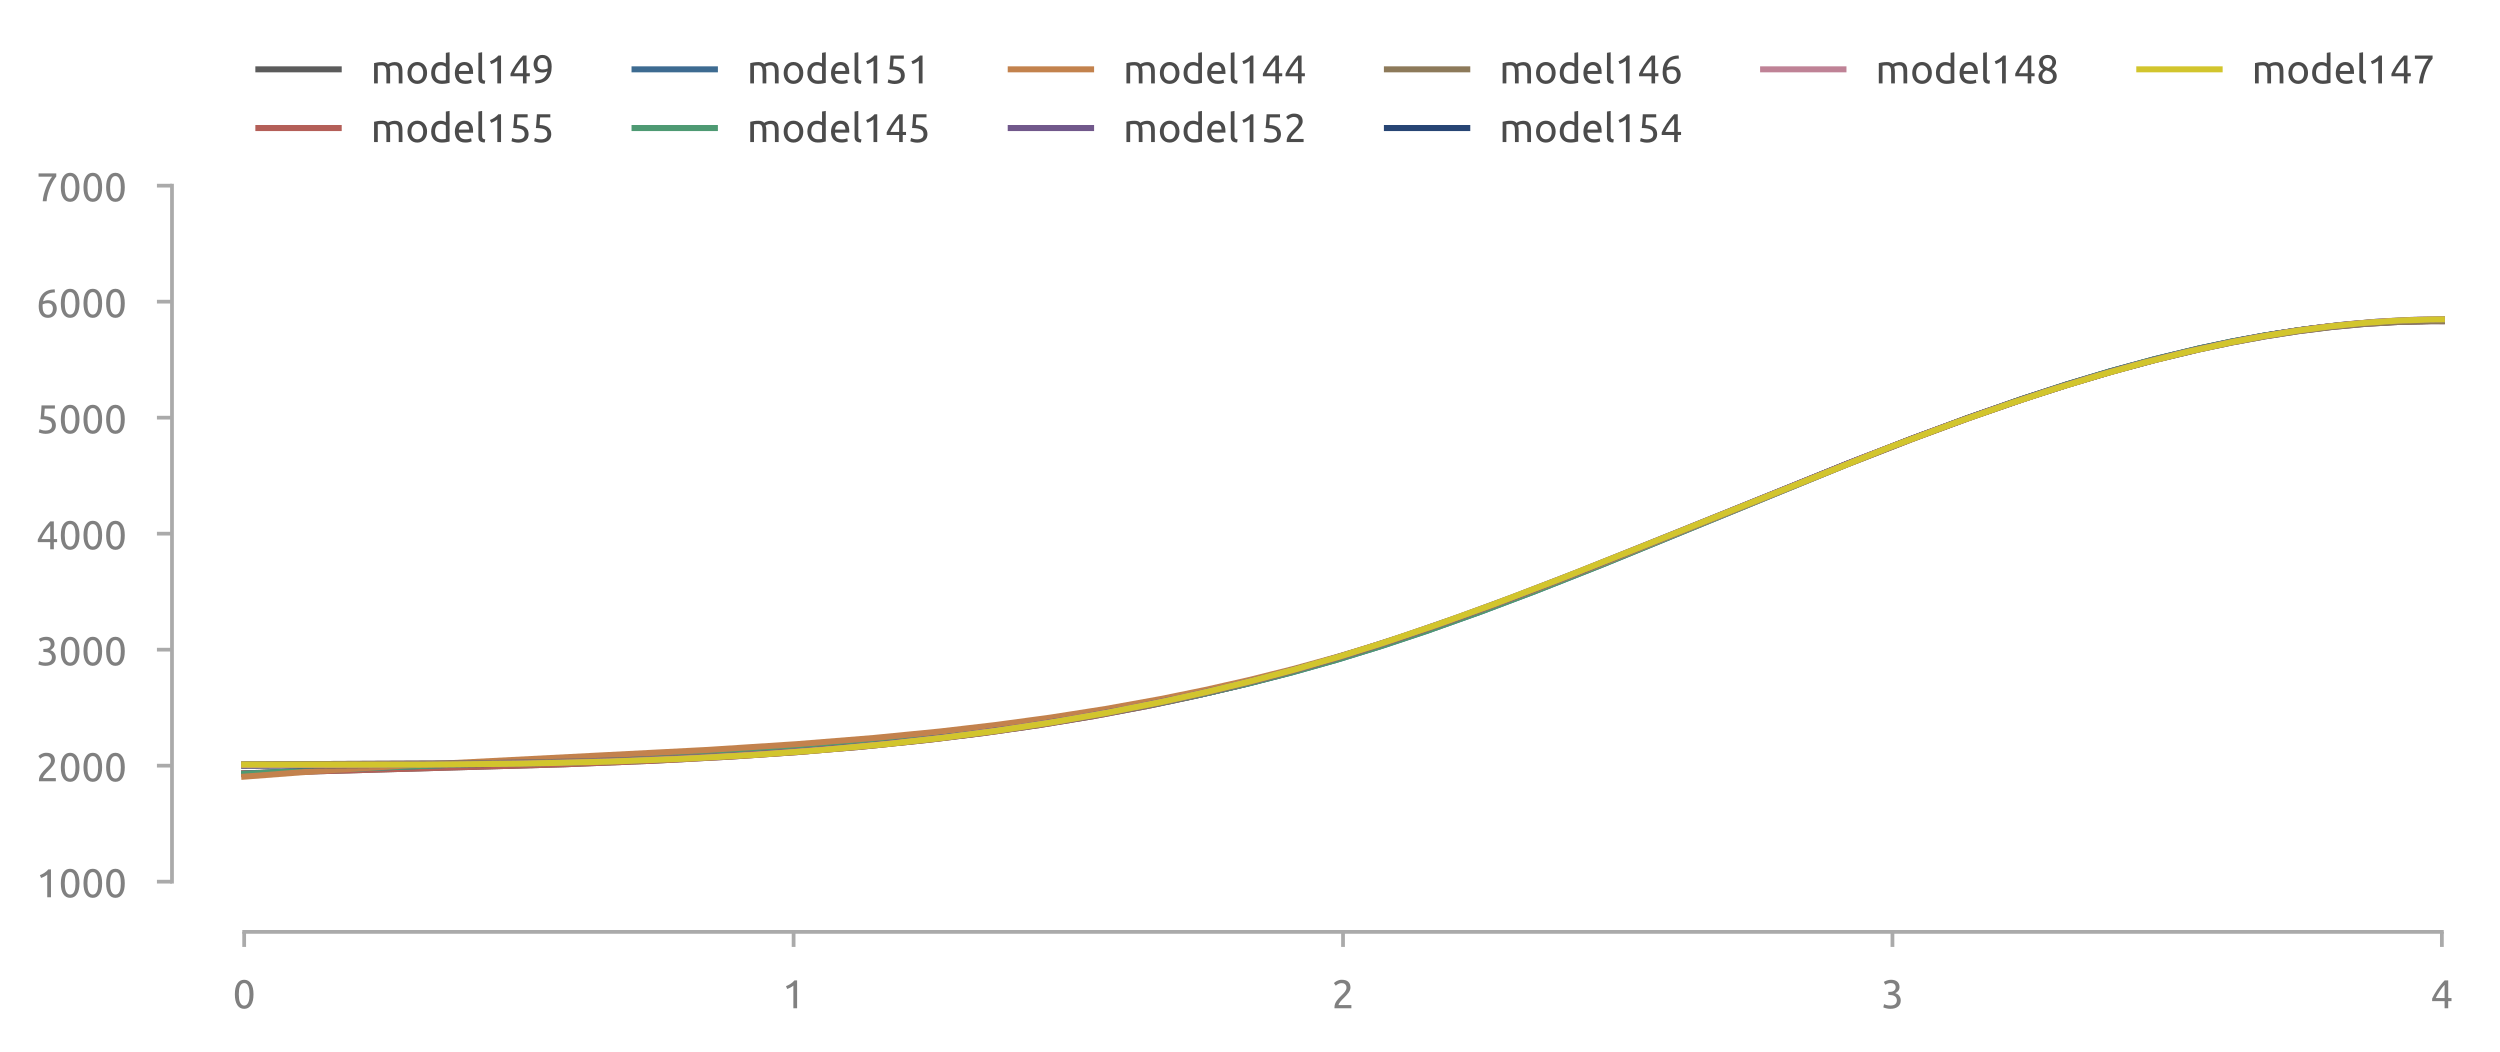
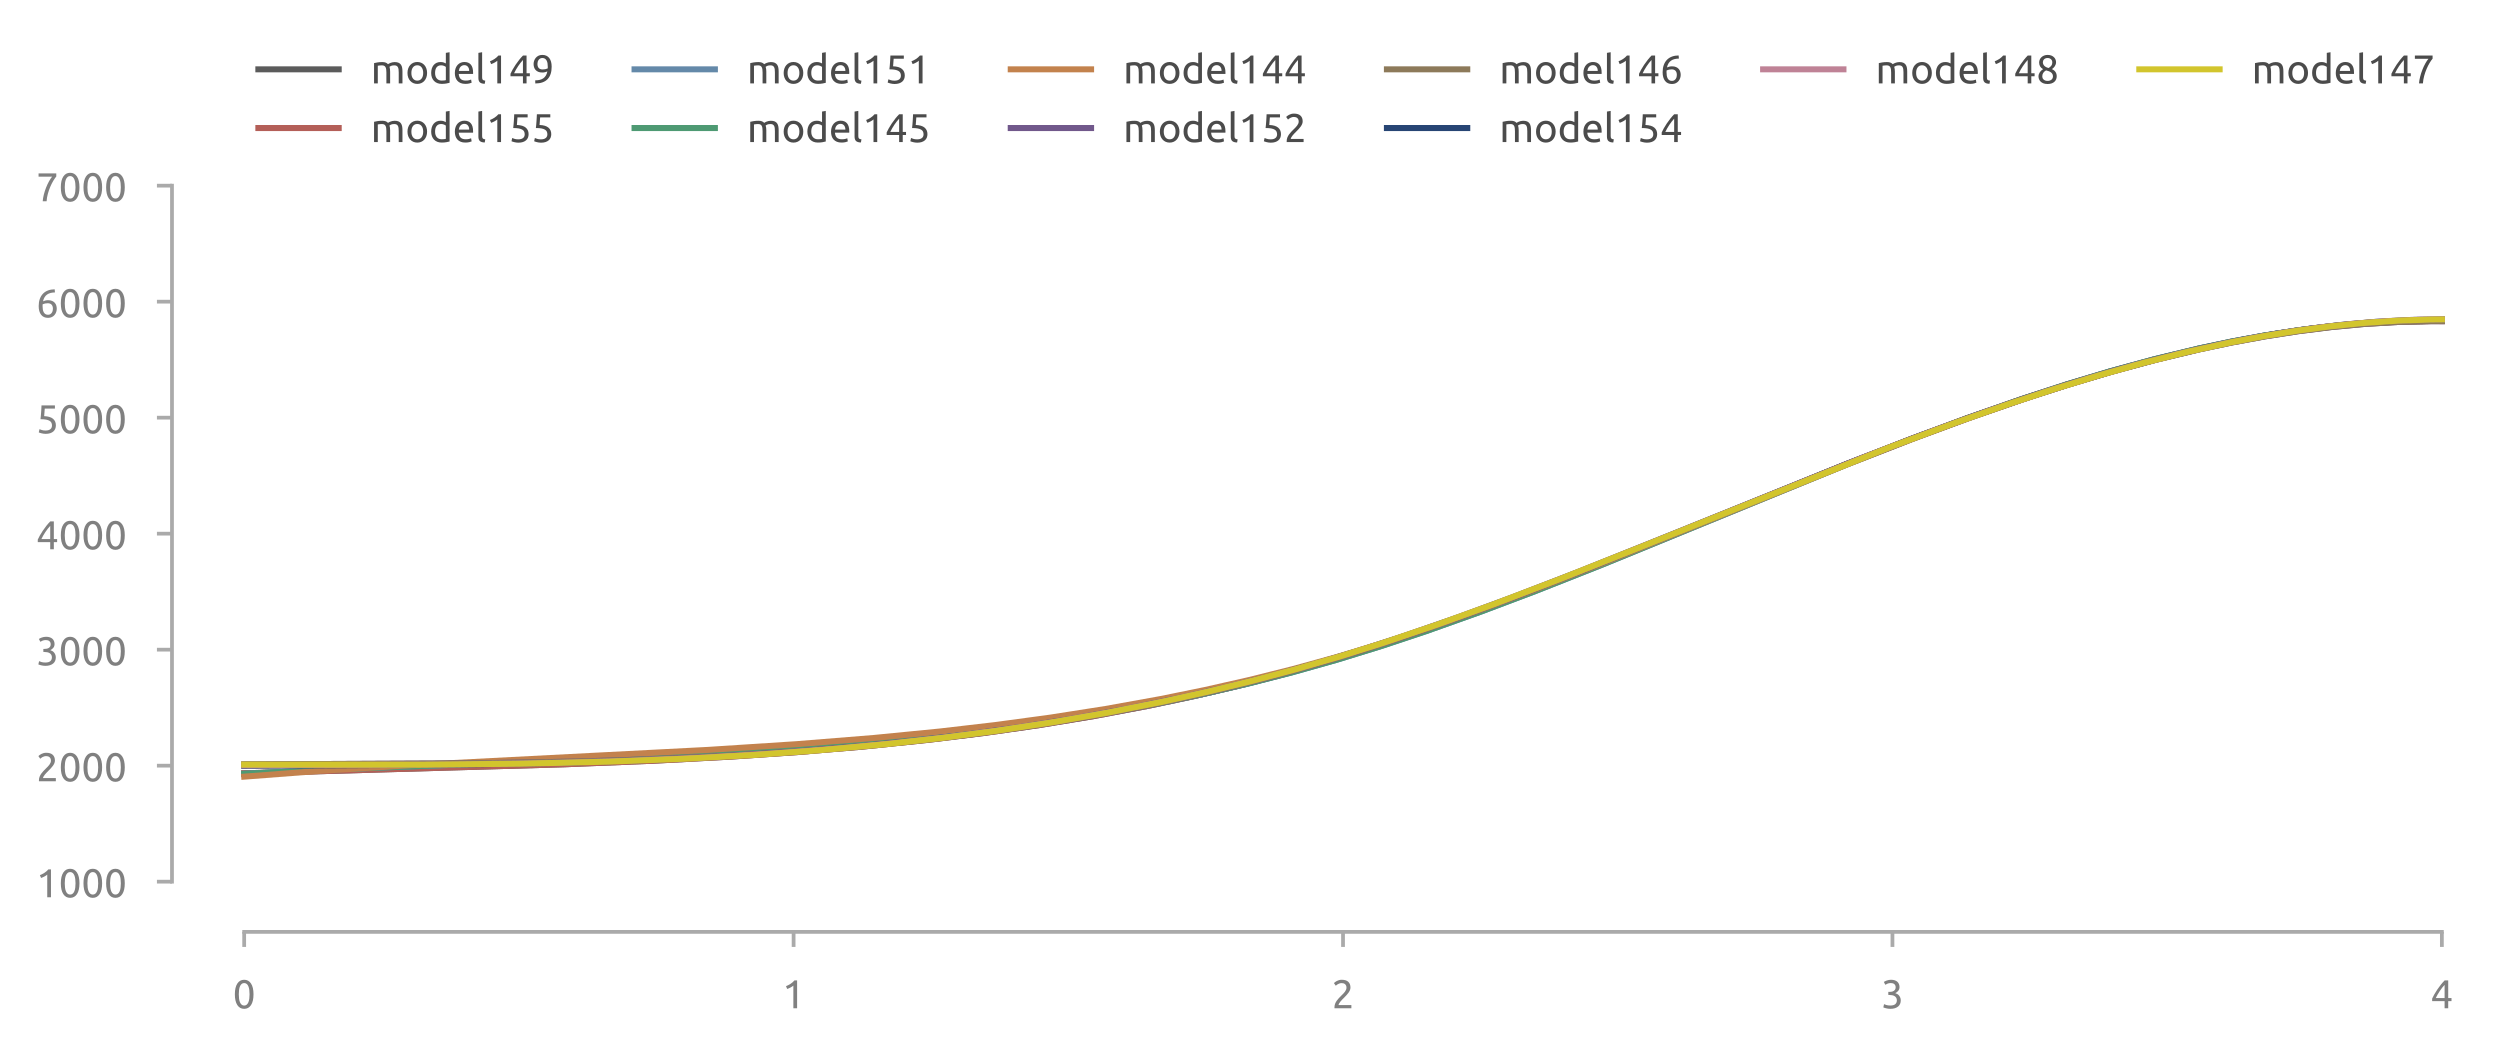
<svg xmlns="http://www.w3.org/2000/svg" xmlns:xlink="http://www.w3.org/1999/xlink" width="497.85pt" height="209.463pt" viewBox="0 0 497.85 209.463" version="1.1">
  <defs>
    <style type="text/css">*{stroke-linejoin: round; stroke-linecap: butt}</style>
  </defs>
  <g id="figure_1">
    <g id="patch_1">
      <path d="M 0 209.463  L 497.85 209.463  L 497.85 -0  L 0 -0  L 0 209.463  z " style="fill: none" />
    </g>
    <g id="axes_1">
      <g id="patch_2">
        <path d="M 44.25 175.575  L 490.65 175.575  L 490.65 36.975  L 44.25 36.975  L 44.25 175.575  z " style="fill: none" />
      </g>
      <g id="matplotlib.axis_1">
        <g id="xtick_1">
          <g id="line2d_1">
            <defs>
-               <path id="m0e3660e4d1" d="M 0 0  L 0 3  " style="stroke: #aaaaaa; stroke-width: 0.75" />
+               <path id="mbd44b0c008" d="M 0 0  L 0 3  " style="stroke: #aaaaaa; stroke-width: 0.75" />
            </defs>
            <g>
-               <use xlink:href="#m0e3660e4d1" x="48.626" y="185.575" style="fill: #aaaaaa; stroke: #aaaaaa; stroke-width: 0.75" />
+               <use xlink:href="#mbd44b0c008" x="48.626" y="185.575" style="fill: #aaaaaa; stroke: #aaaaaa; stroke-width: 0.75" />
            </g>
          </g>
          <g id="text_1">
            <g style="fill: #808080" transform="translate(46.37022 200.7825) scale(0.08 -0.08)">
              <defs>
                <path id="Ubuntu-30" d="M 320 2221  Q 320 3334 713 3936  Q 1107 4538 1805 4538  Q 2502 4538 2896 3936  Q 3290 3334 3290 2221  Q 3290 1107 2896 505  Q 2502 -96 1805 -96  Q 1107 -96 713 505  Q 320 1107 320 2221  z M 2662 2221  Q 2662 2586 2620 2912  Q 2579 3238 2480 3481  Q 2381 3725 2214 3869  Q 2048 4013 1805 4013  Q 1562 4013 1395 3869  Q 1229 3725 1129 3481  Q 1030 3238 988 2912  Q 947 2586 947 2221  Q 947 1856 988 1529  Q 1030 1203 1129 960  Q 1229 717 1395 573  Q 1562 429 1805 429  Q 2048 429 2214 573  Q 2381 717 2480 960  Q 2579 1203 2620 1529  Q 2662 1856 2662 2221  z " transform="scale(0.015625)" />
              </defs>
              <use xlink:href="#Ubuntu-30" />
            </g>
          </g>
        </g>
        <g id="xtick_2">
          <g id="line2d_2">
            <g>
-               <use xlink:href="#m0e3660e4d1" x="158.038" y="185.575" style="fill: #aaaaaa; stroke: #aaaaaa; stroke-width: 0.75" />
+               <use xlink:href="#mbd44b0c008" x="158.038" y="185.575" style="fill: #aaaaaa; stroke: #aaaaaa; stroke-width: 0.75" />
            </g>
          </g>
          <g id="text_2">
            <g style="fill: #808080" transform="translate(155.782 200.7825) scale(0.08 -0.08)">
              <defs>
                <path id="Ubuntu-31" d="M 595 3520  Q 960 3661 1305 3881  Q 1651 4102 1939 4435  L 2362 4435  L 2362 0  L 1766 0  L 1766 3610  Q 1690 3539 1578 3462  Q 1466 3386 1334 3315  Q 1203 3245 1059 3181  Q 915 3117 781 3072  L 595 3520  z " transform="scale(0.015625)" />
              </defs>
              <use xlink:href="#Ubuntu-31" />
            </g>
          </g>
        </g>
        <g id="xtick_3">
          <g id="line2d_3">
            <g>
-               <use xlink:href="#m0e3660e4d1" x="267.45" y="185.575" style="fill: #aaaaaa; stroke: #aaaaaa; stroke-width: 0.75" />
+               <use xlink:href="#mbd44b0c008" x="267.45" y="185.575" style="fill: #aaaaaa; stroke: #aaaaaa; stroke-width: 0.75" />
            </g>
          </g>
          <g id="text_3">
            <g style="fill: #808080" transform="translate(265.1938 200.7825) scale(0.08 -0.08)">
              <defs>
                <path id="Ubuntu-32" d="M 2989 3302  Q 2989 3072 2896 2857  Q 2803 2643 2649 2435  Q 2496 2227 2304 2025  Q 2112 1824 1920 1632  Q 1811 1523 1667 1376  Q 1523 1229 1395 1069  Q 1267 909 1180 761  Q 1094 614 1094 506  L 3136 506  L 3136 0  L 448 0  Q 442 38 442 76  Q 442 115 442 147  Q 442 448 541 707  Q 640 966 800 1196  Q 960 1427 1158 1632  Q 1357 1837 1549 2029  Q 1709 2182 1853 2332  Q 1997 2483 2109 2633  Q 2221 2784 2288 2944  Q 2355 3104 2355 3283  Q 2355 3475 2294 3609  Q 2234 3744 2131 3833  Q 2029 3923 1891 3964  Q 1754 4006 1600 4006  Q 1414 4006 1260 3955  Q 1107 3904 985 3837  Q 864 3770 781 3696  Q 698 3622 653 3584  L 358 4006  Q 416 4070 531 4163  Q 646 4256 806 4339  Q 966 4422 1164 4480  Q 1363 4538 1594 4538  Q 2291 4538 2640 4214  Q 2989 3891 2989 3302  z " transform="scale(0.015625)" />
              </defs>
              <use xlink:href="#Ubuntu-32" />
            </g>
          </g>
        </g>
        <g id="xtick_4">
          <g id="line2d_4">
            <g>
-               <use xlink:href="#m0e3660e4d1" x="376.862" y="185.575" style="fill: #aaaaaa; stroke: #aaaaaa; stroke-width: 0.75" />
+               <use xlink:href="#mbd44b0c008" x="376.862" y="185.575" style="fill: #aaaaaa; stroke: #aaaaaa; stroke-width: 0.75" />
            </g>
          </g>
          <g id="text_4">
            <g style="fill: #808080" transform="translate(374.6055 200.7825) scale(0.08 -0.08)">
              <defs>
                <path id="Ubuntu-33" d="M 1446 435  Q 2016 435 2262 659  Q 2509 883 2509 1261  Q 2509 1504 2406 1670  Q 2304 1837 2137 1936  Q 1971 2035 1750 2076  Q 1530 2118 1299 2118  L 1146 2118  L 1146 2605  L 1357 2605  Q 1517 2605 1686 2637  Q 1856 2669 1997 2752  Q 2138 2835 2227 2979  Q 2317 3123 2317 3341  Q 2317 3520 2253 3648  Q 2189 3776 2083 3859  Q 1978 3942 1840 3977  Q 1702 4013 1549 4013  Q 1242 4013 1027 3923  Q 813 3834 666 3738  L 435 4192  Q 512 4243 630 4304  Q 749 4365 896 4416  Q 1043 4467 1212 4502  Q 1382 4538 1568 4538  Q 1920 4538 2176 4451  Q 2432 4365 2598 4208  Q 2765 4051 2848 3836  Q 2931 3622 2931 3373  Q 2931 3027 2732 2780  Q 2534 2534 2253 2406  Q 2426 2355 2586 2259  Q 2746 2163 2864 2016  Q 2982 1869 3056 1677  Q 3130 1485 3130 1248  Q 3130 960 3030 713  Q 2931 467 2723 288  Q 2515 109 2201 6  Q 1888 -96 1459 -96  Q 1293 -96 1117 -70  Q 941 -45 787 -6  Q 634 32 518 70  Q 403 109 352 134  L 467 653  Q 576 602 829 518  Q 1082 435 1446 435  z " transform="scale(0.015625)" />
              </defs>
              <use xlink:href="#Ubuntu-33" />
            </g>
          </g>
        </g>
        <g id="xtick_5">
          <g id="line2d_5">
            <g>
-               <use xlink:href="#m0e3660e4d1" x="486.274" y="185.575" style="fill: #aaaaaa; stroke: #aaaaaa; stroke-width: 0.75" />
+               <use xlink:href="#mbd44b0c008" x="486.274" y="185.575" style="fill: #aaaaaa; stroke: #aaaaaa; stroke-width: 0.75" />
            </g>
          </g>
          <g id="text_5">
            <g style="fill: #808080" transform="translate(484.0173 200.7825) scale(0.08 -0.08)">
              <defs>
                <path id="Ubuntu-34" d="M 256 1536  Q 378 1818 589 2192  Q 800 2566 1065 2963  Q 1331 3360 1635 3744  Q 1939 4128 2246 4435  L 2816 4435  L 2816 1619  L 3341 1619  L 3341 1133  L 2816 1133  L 2816 0  L 2240 0  L 2240 1133  L 256 1133  L 256 1536  z M 2240 3731  Q 2048 3526 1853 3273  Q 1658 3021 1472 2745  Q 1286 2470 1123 2182  Q 960 1894 832 1619  L 2240 1619  L 2240 3731  z " transform="scale(0.015625)" />
              </defs>
              <use xlink:href="#Ubuntu-34" />
            </g>
          </g>
        </g>
      </g>
      <g id="matplotlib.axis_2">
        <g id="ytick_1">
          <g id="line2d_6">
            <defs>
-               <path id="ma81169bc44" d="M 0 0  L -3 0  " style="stroke: #aaaaaa; stroke-width: 0.75" />
+               <path id="m7c6b118794" d="M 0 0  L -3 0  " style="stroke: #aaaaaa; stroke-width: 0.75" />
            </defs>
            <g>
-               <use xlink:href="#ma81169bc44" x="34.25" y="175.575" style="fill: #aaaaaa; stroke: #aaaaaa; stroke-width: 0.75" />
+               <use xlink:href="#m7c6b118794" x="34.25" y="175.575" style="fill: #aaaaaa; stroke: #aaaaaa; stroke-width: 0.75" />
            </g>
          </g>
          <g id="text_6">
            <g style="fill: #808080" transform="translate(7.2 178.6788) scale(0.08 -0.08)">
              <use xlink:href="#Ubuntu-31" />
              <use xlink:href="#Ubuntu-30" x="56.4" />
              <use xlink:href="#Ubuntu-30" x="112.8" />
              <use xlink:href="#Ubuntu-30" x="169.2" />
            </g>
          </g>
        </g>
        <g id="ytick_2">
          <g id="line2d_7">
            <g>
-               <use xlink:href="#ma81169bc44" x="34.25" y="152.475" style="fill: #aaaaaa; stroke: #aaaaaa; stroke-width: 0.75" />
+               <use xlink:href="#m7c6b118794" x="34.25" y="152.475" style="fill: #aaaaaa; stroke: #aaaaaa; stroke-width: 0.75" />
            </g>
          </g>
          <g id="text_7">
            <g style="fill: #808080" transform="translate(7.2 155.5788) scale(0.08 -0.08)">
              <use xlink:href="#Ubuntu-32" />
              <use xlink:href="#Ubuntu-30" x="56.4" />
              <use xlink:href="#Ubuntu-30" x="112.8" />
              <use xlink:href="#Ubuntu-30" x="169.2" />
            </g>
          </g>
        </g>
        <g id="ytick_3">
          <g id="line2d_8">
            <g>
-               <use xlink:href="#ma81169bc44" x="34.25" y="129.375" style="fill: #aaaaaa; stroke: #aaaaaa; stroke-width: 0.75" />
+               <use xlink:href="#m7c6b118794" x="34.25" y="129.375" style="fill: #aaaaaa; stroke: #aaaaaa; stroke-width: 0.75" />
            </g>
          </g>
          <g id="text_8">
            <g style="fill: #808080" transform="translate(7.2 132.4787) scale(0.08 -0.08)">
              <use xlink:href="#Ubuntu-33" />
              <use xlink:href="#Ubuntu-30" x="56.4" />
              <use xlink:href="#Ubuntu-30" x="112.8" />
              <use xlink:href="#Ubuntu-30" x="169.2" />
            </g>
          </g>
        </g>
        <g id="ytick_4">
          <g id="line2d_9">
            <g>
-               <use xlink:href="#ma81169bc44" x="34.25" y="106.275" style="fill: #aaaaaa; stroke: #aaaaaa; stroke-width: 0.75" />
+               <use xlink:href="#m7c6b118794" x="34.25" y="106.275" style="fill: #aaaaaa; stroke: #aaaaaa; stroke-width: 0.75" />
            </g>
          </g>
          <g id="text_9">
            <g style="fill: #808080" transform="translate(7.2 109.3787) scale(0.08 -0.08)">
              <use xlink:href="#Ubuntu-34" />
              <use xlink:href="#Ubuntu-30" x="56.4" />
              <use xlink:href="#Ubuntu-30" x="112.8" />
              <use xlink:href="#Ubuntu-30" x="169.2" />
            </g>
          </g>
        </g>
        <g id="ytick_5">
          <g id="line2d_10">
            <g>
-               <use xlink:href="#ma81169bc44" x="34.25" y="83.175" style="fill: #aaaaaa; stroke: #aaaaaa; stroke-width: 0.75" />
+               <use xlink:href="#m7c6b118794" x="34.25" y="83.175" style="fill: #aaaaaa; stroke: #aaaaaa; stroke-width: 0.75" />
            </g>
          </g>
          <g id="text_10">
            <g style="fill: #808080" transform="translate(7.2 86.27875) scale(0.08 -0.08)">
              <defs>
                <path id="Ubuntu-35" d="M 1274 2726  Q 2240 2688 2691 2304  Q 3142 1920 3142 1261  Q 3142 966 3043 716  Q 2944 467 2742 288  Q 2541 109 2233 6  Q 1926 -96 1504 -96  Q 1338 -96 1165 -70  Q 992 -45 845 -6  Q 698 32 582 70  Q 467 109 416 134  L 531 653  Q 640 602 886 518  Q 1133 435 1491 435  Q 1779 435 1974 499  Q 2170 563 2291 672  Q 2413 781 2467 925  Q 2522 1069 2522 1229  Q 2522 1472 2438 1661  Q 2355 1850 2144 1978  Q 1933 2106 1581 2173  Q 1229 2240 691 2240  Q 730 2554 752 2829  Q 774 3104 793 3366  Q 813 3629 825 3888  Q 838 4147 851 4435  L 2989 4435  L 2989 3930  L 1370 3930  Q 1363 3834 1350 3670  Q 1338 3507 1325 3331  Q 1312 3155 1299 2988  Q 1286 2822 1274 2726  z " transform="scale(0.015625)" />
              </defs>
              <use xlink:href="#Ubuntu-35" />
              <use xlink:href="#Ubuntu-30" x="56.4" />
              <use xlink:href="#Ubuntu-30" x="112.8" />
              <use xlink:href="#Ubuntu-30" x="169.2" />
            </g>
          </g>
        </g>
        <g id="ytick_6">
          <g id="line2d_11">
            <g>
-               <use xlink:href="#ma81169bc44" x="34.25" y="60.075" style="fill: #aaaaaa; stroke: #aaaaaa; stroke-width: 0.75" />
+               <use xlink:href="#m7c6b118794" x="34.25" y="60.075" style="fill: #aaaaaa; stroke: #aaaaaa; stroke-width: 0.75" />
            </g>
          </g>
          <g id="text_11">
            <g style="fill: #808080" transform="translate(7.2 63.17875) scale(0.08 -0.08)">
              <defs>
                <path id="Ubuntu-36" d="M 403 1779  Q 403 2426 582 2922  Q 762 3418 1091 3757  Q 1421 4096 1891 4272  Q 2362 4448 2950 4454  L 2995 3955  Q 2618 3949 2307 3872  Q 1997 3795 1753 3628  Q 1510 3462 1344 3196  Q 1178 2931 1094 2541  Q 1261 2618 1469 2669  Q 1677 2720 1901 2720  Q 2278 2720 2540 2605  Q 2803 2490 2969 2301  Q 3136 2112 3209 1865  Q 3283 1619 3283 1350  Q 3283 1107 3200 851  Q 3117 595 2947 384  Q 2778 173 2515 38  Q 2253 -96 1894 -96  Q 1165 -96 784 403  Q 403 902 403 1779  z M 1837 2234  Q 1613 2234 1421 2192  Q 1229 2150 1037 2067  Q 1030 1997 1027 1923  Q 1024 1850 1024 1779  Q 1024 1498 1062 1248  Q 1101 998 1200 809  Q 1299 621 1465 509  Q 1632 397 1888 397  Q 2099 397 2246 486  Q 2394 576 2490 717  Q 2586 858 2627 1021  Q 2669 1184 2669 1338  Q 2669 1773 2461 2003  Q 2253 2234 1837 2234  z " transform="scale(0.015625)" />
              </defs>
              <use xlink:href="#Ubuntu-36" />
              <use xlink:href="#Ubuntu-30" x="56.4" />
              <use xlink:href="#Ubuntu-30" x="112.8" />
              <use xlink:href="#Ubuntu-30" x="169.2" />
            </g>
          </g>
        </g>
        <g id="ytick_7">
          <g id="line2d_12">
            <g>
-               <use xlink:href="#ma81169bc44" x="34.25" y="36.975" style="fill: #aaaaaa; stroke: #aaaaaa; stroke-width: 0.75" />
+               <use xlink:href="#m7c6b118794" x="34.25" y="36.975" style="fill: #aaaaaa; stroke: #aaaaaa; stroke-width: 0.75" />
            </g>
          </g>
          <g id="text_12">
            <g style="fill: #808080" transform="translate(7.2 40.07875) scale(0.08 -0.08)">
              <defs>
                <path id="Ubuntu-37" d="M 1043 0  Q 1082 512 1226 1078  Q 1370 1645 1581 2179  Q 1792 2714 2045 3171  Q 2298 3629 2541 3917  L 384 3917  L 384 4435  L 3206 4435  L 3206 3942  Q 2995 3699 2739 3273  Q 2483 2848 2256 2320  Q 2029 1792 1865 1193  Q 1702 595 1664 0  L 1043 0  z " transform="scale(0.015625)" />
              </defs>
              <use xlink:href="#Ubuntu-37" />
              <use xlink:href="#Ubuntu-30" x="56.4" />
              <use xlink:href="#Ubuntu-30" x="112.8" />
              <use xlink:href="#Ubuntu-30" x="169.2" />
            </g>
          </g>
        </g>
      </g>
      <g id="line2d_13">
-         <path d="M 48.626 153.997  L 75.017 153.255  L 112.404 152.198  L 129.998 151.495  L 145.393 150.679  L 158.588 149.786  L 171.783 148.677  L 184.979 147.314  L 195.975 145.961  L 206.971 144.386  L 217.967 142.57  L 228.963 140.492  L 237.76 138.628  L 246.557 136.571  L 255.354 134.313  L 264.151 131.842  L 272.948 129.149  L 281.745 126.247  L 292.741 122.364  L 303.737 118.249  L 316.933 113.076  L 336.726 105.031  L 367.515 92.491  L 380.71 87.353  L 391.707 83.276  L 402.703 79.442  L 411.5 76.586  L 420.297 73.946  L 429.094 71.549  L 437.89 69.423  L 444.488 68.023  L 451.086 66.801  L 457.684 65.77  L 464.281 64.94  L 470.879 64.324  L 477.477 63.932  L 484.074 63.776  L 486.274 63.779  L 486.274 63.779  " clip-path="url(#pc336cd7f4e)" style="fill: none; stroke: #5b5b5b; stroke-width: 1.2; stroke-linecap: square" />
+         <path d="M 48.626 153.997  L 75.017 153.255  L 112.404 152.198  L 129.998 151.495  L 145.393 150.679  L 158.588 149.786  L 171.783 148.677  L 184.979 147.314  L 195.975 145.961  L 206.971 144.386  L 217.967 142.57  L 228.963 140.492  L 237.76 138.628  L 246.557 136.571  L 255.354 134.313  L 264.151 131.842  L 272.948 129.149  L 281.745 126.247  L 292.741 122.364  L 303.737 118.249  L 316.933 113.076  L 336.726 105.031  L 367.515 92.491  L 380.71 87.353  L 391.707 83.276  L 402.703 79.442  L 411.5 76.586  L 420.297 73.946  L 429.094 71.549  L 437.89 69.423  L 444.488 68.023  L 451.086 66.801  L 457.684 65.77  L 464.281 64.94  L 470.879 64.324  L 477.477 63.932  L 484.074 63.776  L 486.274 63.779  L 486.274 63.779  " clip-path="url(#p5cb168ffe8)" style="fill: none; stroke: #5b5b5b; stroke-width: 1.2; stroke-linecap: square" />
      </g>
      <g id="line2d_14">
-         <path d="M 48.626 153.994  L 75.017 153.253  L 112.404 152.197  L 129.998 151.495  L 145.393 150.68  L 158.588 149.787  L 171.783 148.677  L 184.979 147.315  L 195.975 145.961  L 206.971 144.386  L 217.967 142.57  L 228.963 140.493  L 237.76 138.628  L 246.557 136.571  L 255.354 134.313  L 264.151 131.842  L 272.948 129.149  L 281.745 126.247  L 292.741 122.364  L 303.737 118.249  L 316.933 113.076  L 336.726 105.031  L 367.515 92.491  L 380.71 87.353  L 391.707 83.276  L 402.703 79.442  L 411.5 76.585  L 420.297 73.945  L 429.094 71.549  L 437.89 69.423  L 444.488 68.022  L 451.086 66.801  L 457.684 65.769  L 464.281 64.94  L 470.879 64.323  L 477.477 63.931  L 484.074 63.776  L 486.274 63.778  L 486.274 63.778  " clip-path="url(#pc336cd7f4e)" style="fill: none; stroke: #b45f58; stroke-width: 1.2; stroke-linecap: square" />
+         <path d="M 48.626 153.994  L 75.017 153.253  L 112.404 152.197  L 129.998 151.495  L 145.393 150.68  L 158.588 149.787  L 171.783 148.677  L 184.979 147.315  L 195.975 145.961  L 206.971 144.386  L 217.967 142.57  L 228.963 140.493  L 237.76 138.628  L 246.557 136.571  L 255.354 134.313  L 264.151 131.842  L 272.948 129.149  L 281.745 126.247  L 292.741 122.364  L 303.737 118.249  L 316.933 113.076  L 336.726 105.031  L 367.515 92.491  L 380.71 87.353  L 391.707 83.276  L 402.703 79.442  L 411.5 76.585  L 420.297 73.945  L 429.094 71.549  L 437.89 69.423  L 444.488 68.022  L 451.086 66.801  L 457.684 65.769  L 464.281 64.94  L 470.879 64.323  L 477.477 63.931  L 484.074 63.776  L 486.274 63.778  L 486.274 63.778  " clip-path="url(#p5cb168ffe8)" style="fill: none; stroke: #b45f58; stroke-width: 1.2; stroke-linecap: square" />
      </g>
      <g id="line2d_15">
-         <path d="M 48.626 154.092  L 66.22 153.221  L 90.412 152.279  L 129.998 150.762  L 147.592 149.851  L 162.987 148.824  L 176.182 147.72  L 189.377 146.367  L 200.373 145.018  L 211.37 143.443  L 222.366 141.618  L 231.163 139.962  L 239.96 138.118  L 248.757 136.074  L 257.553 133.818  L 266.35 131.337  L 275.147 128.624  L 283.944 125.697  L 294.94 121.781  L 305.937 117.629  L 319.132 112.413  L 338.925 104.309  L 367.515 92.595  L 380.71 87.419  L 391.707 83.312  L 402.703 79.452  L 411.5 76.579  L 420.297 73.928  L 429.094 71.525  L 437.89 69.4  L 444.488 68.004  L 451.086 66.793  L 457.684 65.777  L 464.281 64.968  L 470.879 64.378  L 477.477 64.02  L 484.074 63.904  L 486.274 63.921  L 486.274 63.921  " clip-path="url(#pc336cd7f4e)" style="fill: none; stroke: #3d6b91; stroke-width: 1.2; stroke-linecap: square" />
+         <path d="M 48.626 154.092  L 66.22 153.221  L 90.412 152.279  L 129.998 150.762  L 147.592 149.851  L 162.987 148.824  L 176.182 147.72  L 189.377 146.367  L 200.373 145.018  L 211.37 143.443  L 222.366 141.618  L 231.163 139.962  L 239.96 138.118  L 248.757 136.074  L 257.553 133.818  L 266.35 131.337  L 275.147 128.624  L 283.944 125.697  L 294.94 121.781  L 305.937 117.629  L 319.132 112.413  L 338.925 104.309  L 367.515 92.595  L 380.71 87.419  L 391.707 83.312  L 402.703 79.452  L 411.5 76.579  L 420.297 73.928  L 429.094 71.525  L 437.89 69.4  L 444.488 68.004  L 451.086 66.793  L 457.684 65.777  L 464.281 64.968  L 470.879 64.378  L 477.477 64.02  L 484.074 63.904  L 486.274 63.921  L 486.274 63.921  " clip-path="url(#p5cb168ffe8)" style="fill: none; stroke: #6489a9; stroke-width: 1.2; stroke-linecap: square" />
      </g>
      <g id="line2d_16">
-         <path d="M 48.626 154.099  L 66.22 153.225  L 90.412 152.281  L 129.998 150.762  L 147.592 149.851  L 162.987 148.824  L 176.182 147.72  L 189.377 146.367  L 200.373 145.019  L 211.37 143.444  L 222.366 141.619  L 231.163 139.963  L 239.96 138.119  L 248.757 136.074  L 257.553 133.818  L 266.35 131.337  L 275.147 128.623  L 283.944 125.696  L 294.94 121.779  L 305.937 117.626  L 319.132 112.409  L 338.925 104.303  L 367.515 92.587  L 380.71 87.409  L 391.707 83.302  L 402.703 79.442  L 411.5 76.569  L 420.297 73.918  L 429.094 71.516  L 437.89 69.391  L 444.488 67.996  L 451.086 66.786  L 457.684 65.771  L 464.281 64.963  L 470.879 64.375  L 477.477 64.017  L 484.074 63.903  L 486.274 63.921  L 486.274 63.921  " clip-path="url(#pc336cd7f4e)" style="fill: none; stroke: #4e9a73; stroke-width: 1.2; stroke-linecap: square" />
+         <path d="M 48.626 154.099  L 66.22 153.225  L 90.412 152.281  L 129.998 150.762  L 147.592 149.851  L 162.987 148.824  L 176.182 147.72  L 189.377 146.367  L 200.373 145.019  L 211.37 143.444  L 222.366 141.619  L 231.163 139.963  L 239.96 138.119  L 248.757 136.074  L 257.553 133.818  L 266.35 131.337  L 275.147 128.623  L 283.944 125.696  L 294.94 121.779  L 305.937 117.626  L 319.132 112.409  L 338.925 104.303  L 367.515 92.587  L 380.71 87.409  L 391.707 83.302  L 402.703 79.442  L 411.5 76.569  L 420.297 73.918  L 429.094 71.516  L 437.89 69.391  L 444.488 67.996  L 451.086 66.786  L 457.684 65.771  L 464.281 64.963  L 470.879 64.375  L 477.477 64.017  L 484.074 63.903  L 486.274 63.921  L 486.274 63.921  " clip-path="url(#p5cb168ffe8)" style="fill: none; stroke: #4e9a73; stroke-width: 1.2; stroke-linecap: square" />
      </g>
      <g id="line2d_17">
-         <path d="M 48.626 154.662  L 64.021 153.484  L 81.615 152.393  L 105.806 151.147  L 140.994 149.336  L 158.588 148.199  L 173.983 146.964  L 187.178 145.671  L 198.174 144.394  L 209.17 142.907  L 220.167 141.185  L 231.163 139.202  L 239.96 137.409  L 248.757 135.419  L 257.553 133.219  L 266.35 130.795  L 275.147 128.138  L 283.944 125.267  L 294.94 121.419  L 305.937 117.333  L 319.132 112.193  L 338.925 104.194  L 367.515 92.605  L 380.71 87.474  L 391.707 83.399  L 402.703 79.564  L 411.5 76.705  L 420.297 74.063  L 429.094 71.665  L 437.89 69.538  L 444.488 68.138  L 451.086 66.919  L 457.684 65.891  L 464.281 65.067  L 470.879 64.459  L 477.477 64.078  L 484.074 63.935  L 486.274 63.943  L 486.274 63.943  " clip-path="url(#pc336cd7f4e)" style="fill: none; stroke: #c3824d; stroke-width: 1.2; stroke-linecap: square" />
+         <path d="M 48.626 154.662  L 64.021 153.484  L 81.615 152.393  L 105.806 151.147  L 140.994 149.336  L 158.588 148.199  L 173.983 146.964  L 187.178 145.671  L 198.174 144.394  L 209.17 142.907  L 220.167 141.185  L 231.163 139.202  L 239.96 137.409  L 248.757 135.419  L 257.553 133.219  L 266.35 130.795  L 275.147 128.138  L 283.944 125.267  L 294.94 121.419  L 305.937 117.333  L 319.132 112.193  L 338.925 104.194  L 367.515 92.605  L 380.71 87.474  L 391.707 83.399  L 402.703 79.564  L 411.5 76.705  L 420.297 74.063  L 429.094 71.665  L 437.89 69.538  L 444.488 68.138  L 451.086 66.919  L 457.684 65.891  L 464.281 65.067  L 470.879 64.459  L 477.477 64.078  L 484.074 63.935  L 486.274 63.943  L 486.274 63.943  " clip-path="url(#p5cb168ffe8)" style="fill: none; stroke: #c3824d; stroke-width: 1.2; stroke-linecap: square" />
      </g>
      <g id="line2d_18">
-         <path d="M 48.626 152.218  L 94.81 152.007  L 114.603 151.663  L 129.998 151.19  L 145.393 150.482  L 158.588 149.651  L 171.783 148.578  L 182.78 147.478  L 193.776 146.171  L 204.772 144.638  L 215.768 142.861  L 226.764 140.822  L 235.561 138.99  L 244.358 136.97  L 253.155 134.752  L 261.952 132.326  L 270.749 129.684  L 279.546 126.831  L 290.542 123.007  L 301.538 118.945  L 314.733 113.829  L 332.327 106.748  L 367.515 92.492  L 380.71 87.389  L 391.707 83.341  L 402.703 79.535  L 411.5 76.699  L 420.297 74.078  L 429.094 71.698  L 437.89 69.586  L 444.488 68.194  L 451.086 66.979  L 457.684 65.953  L 464.281 65.126  L 470.879 64.51  L 477.477 64.116  L 484.074 63.956  L 486.274 63.956  L 486.274 63.956  " clip-path="url(#pc336cd7f4e)" style="fill: none; stroke: #71588b; stroke-width: 1.2; stroke-linecap: square" />
+         <path d="M 48.626 152.218  L 94.81 152.007  L 114.603 151.663  L 129.998 151.19  L 145.393 150.482  L 158.588 149.651  L 171.783 148.578  L 182.78 147.478  L 193.776 146.171  L 204.772 144.638  L 215.768 142.861  L 226.764 140.822  L 235.561 138.99  L 244.358 136.97  L 253.155 134.752  L 261.952 132.326  L 270.749 129.684  L 279.546 126.831  L 290.542 123.007  L 301.538 118.945  L 314.733 113.829  L 332.327 106.748  L 367.515 92.492  L 380.71 87.389  L 391.707 83.341  L 402.703 79.535  L 411.5 76.699  L 420.297 74.078  L 429.094 71.698  L 437.89 69.586  L 444.488 68.194  L 451.086 66.979  L 457.684 65.953  L 464.281 65.126  L 470.879 64.51  L 477.477 64.116  L 484.074 63.956  L 486.274 63.956  L 486.274 63.956  " clip-path="url(#p5cb168ffe8)" style="fill: none; stroke: #71588b; stroke-width: 1.2; stroke-linecap: square" />
      </g>
      <g id="line2d_19">
-         <path d="M 48.626 152.219  L 94.81 152.008  L 114.603 151.664  L 129.998 151.19  L 145.393 150.482  L 158.588 149.65  L 171.783 148.578  L 182.78 147.477  L 193.776 146.169  L 204.772 144.636  L 215.768 142.859  L 226.764 140.82  L 235.561 138.988  L 244.358 136.968  L 253.155 134.75  L 261.952 132.324  L 270.749 129.682  L 279.546 126.829  L 290.542 123.005  L 301.538 118.943  L 314.733 113.827  L 332.327 106.746  L 367.515 92.49  L 380.71 87.387  L 391.707 83.339  L 402.703 79.533  L 411.5 76.697  L 420.297 74.076  L 429.094 71.696  L 437.89 69.584  L 444.488 68.192  L 451.086 66.977  L 457.684 65.951  L 464.281 65.124  L 470.879 64.508  L 477.477 64.114  L 484.074 63.953  L 486.274 63.953  L 486.274 63.953  " clip-path="url(#pc336cd7f4e)" style="fill: none; stroke: #8d7a5a; stroke-width: 1.2; stroke-linecap: square" />
+         <path d="M 48.626 152.219  L 94.81 152.008  L 114.603 151.664  L 129.998 151.19  L 145.393 150.482  L 158.588 149.65  L 171.783 148.578  L 182.78 147.477  L 193.776 146.169  L 204.772 144.636  L 215.768 142.859  L 226.764 140.82  L 235.561 138.988  L 244.358 136.968  L 253.155 134.75  L 261.952 132.324  L 270.749 129.682  L 279.546 126.829  L 290.542 123.005  L 301.538 118.943  L 314.733 113.827  L 332.327 106.746  L 367.515 92.49  L 380.71 87.387  L 391.707 83.339  L 402.703 79.533  L 411.5 76.697  L 420.297 74.076  L 429.094 71.696  L 437.89 69.584  L 444.488 68.192  L 451.086 66.977  L 457.684 65.951  L 464.281 65.124  L 470.879 64.508  L 477.477 64.114  L 484.074 63.953  L 486.274 63.953  L 486.274 63.953  " clip-path="url(#p5cb168ffe8)" style="fill: none; stroke: #8d7a5a; stroke-width: 1.2; stroke-linecap: square" />
      </g>
      <g id="line2d_20">
-         <path d="M 48.626 152.509  L 92.611 152.244  L 112.404 151.878  L 127.799 151.392  L 143.193 150.676  L 156.389 149.844  L 169.584 148.777  L 180.58 147.686  L 191.577 146.394  L 202.573 144.882  L 213.569 143.133  L 224.565 141.128  L 235.561 138.852  L 244.358 136.822  L 253.155 134.598  L 261.952 132.169  L 270.749 129.528  L 279.546 126.68  L 290.542 122.865  L 301.538 118.817  L 314.733 113.721  L 332.327 106.668  L 369.714 91.598  L 382.91 86.543  L 393.906 82.541  L 404.902 78.785  L 413.699 75.991  L 422.496 73.413  L 431.293 71.077  L 440.09 69.01  L 446.687 67.651  L 453.285 66.469  L 459.883 65.474  L 466.48 64.678  L 473.078 64.092  L 479.676 63.727  L 486.274 63.593  L 486.274 63.593  " clip-path="url(#pc336cd7f4e)" style="fill: none; stroke: #274574; stroke-width: 1.2; stroke-linecap: square" />
+         <path d="M 48.626 152.509  L 92.611 152.244  L 112.404 151.878  L 127.799 151.392  L 143.193 150.676  L 156.389 149.844  L 169.584 148.777  L 180.58 147.686  L 191.577 146.394  L 202.573 144.882  L 213.569 143.133  L 224.565 141.128  L 235.561 138.852  L 244.358 136.822  L 253.155 134.598  L 261.952 132.169  L 270.749 129.528  L 279.546 126.68  L 290.542 122.865  L 301.538 118.817  L 314.733 113.721  L 332.327 106.668  L 369.714 91.598  L 382.91 86.543  L 393.906 82.541  L 404.902 78.785  L 413.699 75.991  L 422.496 73.413  L 431.293 71.077  L 440.09 69.01  L 446.687 67.651  L 453.285 66.469  L 459.883 65.474  L 466.48 64.678  L 473.078 64.092  L 479.676 63.727  L 486.274 63.593  L 486.274 63.593  " clip-path="url(#p5cb168ffe8)" style="fill: none; stroke: #274574; stroke-width: 1.2; stroke-linecap: square" />
      </g>
      <g id="line2d_21">
-         <path d="M 48.626 152.42  L 90.412 152.234  L 110.205 151.911  L 125.6 151.462  L 140.994 150.789  L 154.19 149.997  L 167.385 148.974  L 178.381 147.923  L 189.377 146.672  L 200.373 145.206  L 211.37 143.505  L 222.366 141.553  L 233.362 139.331  L 242.159 137.348  L 250.956 135.173  L 259.753 132.796  L 268.55 130.209  L 277.347 127.41  L 288.343 123.649  L 299.339 119.644  L 312.534 114.586  L 330.128 107.563  L 371.913 90.747  L 385.109 85.733  L 396.105 81.777  L 407.101 78.076  L 415.898 75.333  L 424.695 72.813  L 433.492 70.54  L 442.289 68.543  L 448.887 67.24  L 455.484 66.118  L 462.082 65.187  L 468.68 64.457  L 475.277 63.941  L 481.875 63.649  L 486.274 63.585  L 486.274 63.585  " clip-path="url(#pc336cd7f4e)" style="fill: none; stroke: #bf8296; stroke-width: 1.2; stroke-linecap: square" />
+         <path d="M 48.626 152.42  L 90.412 152.234  L 110.205 151.911  L 125.6 151.462  L 140.994 150.789  L 154.19 149.997  L 167.385 148.974  L 178.381 147.923  L 189.377 146.672  L 200.373 145.206  L 211.37 143.505  L 222.366 141.553  L 233.362 139.331  L 242.159 137.348  L 250.956 135.173  L 259.753 132.796  L 268.55 130.209  L 277.347 127.41  L 288.343 123.649  L 299.339 119.644  L 312.534 114.586  L 330.128 107.563  L 371.913 90.747  L 385.109 85.733  L 396.105 81.777  L 407.101 78.076  L 415.898 75.333  L 424.695 72.813  L 433.492 70.54  L 442.289 68.543  L 448.887 67.24  L 455.484 66.118  L 462.082 65.187  L 468.68 64.457  L 475.277 63.941  L 481.875 63.649  L 486.274 63.585  L 486.274 63.585  " clip-path="url(#p5cb168ffe8)" style="fill: none; stroke: #bf8296; stroke-width: 1.2; stroke-linecap: square" />
      </g>
      <g id="line2d_22">
-         <path d="M 48.626 152.255  L 83.814 152.281  L 103.607 152.082  L 121.201 151.675  L 136.596 151.083  L 149.791 150.364  L 162.987 149.419  L 176.182 148.218  L 187.178 147.001  L 198.174 145.569  L 209.17 143.905  L 220.167 141.993  L 231.163 139.815  L 239.96 137.87  L 248.757 135.736  L 257.553 133.403  L 266.35 130.864  L 275.147 128.113  L 286.143 124.404  L 297.14 120.444  L 310.335 115.429  L 325.73 109.328  L 376.312 89.067  L 389.507 84.15  L 400.504 80.296  L 409.3 77.408  L 418.097 74.722  L 426.894 72.263  L 435.691 70.059  L 444.488 68.134  L 451.086 66.89  L 457.684 65.828  L 464.281 64.961  L 470.879 64.298  L 477.477 63.851  L 484.074 63.631  L 486.274 63.61  L 486.274 63.61  " clip-path="url(#pc336cd7f4e)" style="fill: none; stroke: #d2c52d; stroke-width: 1.2; stroke-linecap: square" />
+         <path d="M 48.626 152.255  L 83.814 152.281  L 103.607 152.082  L 121.201 151.675  L 136.596 151.083  L 149.791 150.364  L 162.987 149.419  L 176.182 148.218  L 187.178 147.001  L 198.174 145.569  L 209.17 143.905  L 220.167 141.993  L 231.163 139.815  L 239.96 137.87  L 248.757 135.736  L 257.553 133.403  L 266.35 130.864  L 275.147 128.113  L 286.143 124.404  L 297.14 120.444  L 310.335 115.429  L 325.73 109.328  L 376.312 89.067  L 389.507 84.15  L 400.504 80.296  L 409.3 77.408  L 418.097 74.722  L 426.894 72.263  L 435.691 70.059  L 444.488 68.134  L 451.086 66.89  L 457.684 65.828  L 464.281 64.961  L 470.879 64.298  L 477.477 63.851  L 484.074 63.631  L 486.274 63.61  L 486.274 63.61  " clip-path="url(#p5cb168ffe8)" style="fill: none; stroke: #d2c52d; stroke-width: 1.2; stroke-linecap: square" />
      </g>
      <g id="patch_3">
        <path d="M 34.25 175.575  L 34.25 36.975  " style="fill: none; stroke: #aaaaaa; stroke-width: 0.75; stroke-linejoin: miter; stroke-linecap: square" />
      </g>
      <g id="patch_4">
        <path d="M 48.626 185.575  L 486.274 185.575  " style="fill: none; stroke: #aaaaaa; stroke-width: 0.75; stroke-linejoin: miter; stroke-linecap: square" />
      </g>
      <g id="legend_1">
        <g id="line2d_23">
          <path d="M 51.45 13.807  L 59.45 13.807  L 67.45 13.807  " style="fill: none; stroke: #5b5b5b; stroke-width: 1.2; stroke-linecap: square" />
        </g>
        <g id="text_13">
          <g style="fill: #4b4b4b" transform="translate(73.85 16.6075) scale(0.08 -0.08)">
            <defs>
              <path id="Ubuntu-6d" d="M 512 3232  Q 717 3283 1053 3340  Q 1389 3398 1830 3398  Q 2150 3398 2368 3312  Q 2586 3226 2733 3059  Q 2778 3091 2874 3148  Q 2970 3206 3110 3260  Q 3251 3315 3424 3356  Q 3597 3398 3795 3398  Q 4179 3398 4422 3286  Q 4666 3174 4803 2969  Q 4941 2765 4989 2483  Q 5037 2202 5037 1869  L 5037 0  L 4442 0  L 4442 1741  Q 4442 2035 4413 2246  Q 4384 2458 4304 2598  Q 4224 2739 4086 2806  Q 3949 2874 3731 2874  Q 3430 2874 3235 2794  Q 3040 2714 2970 2650  Q 3021 2483 3046 2284  Q 3072 2086 3072 1869  L 3072 0  L 2477 0  L 2477 1741  Q 2477 2035 2445 2246  Q 2413 2458 2333 2598  Q 2253 2739 2115 2806  Q 1978 2874 1766 2874  Q 1677 2874 1574 2867  Q 1472 2861 1379 2851  Q 1286 2842 1209 2829  Q 1133 2816 1107 2810  L 1107 0  L 512 0  L 512 3232  z " transform="scale(0.015625)" />
              <path id="Ubuntu-6f" d="M 3450 1664  Q 3450 1267 3334 947  Q 3219 627 3011 396  Q 2803 166 2515 41  Q 2227 -83 1888 -83  Q 1549 -83 1261 41  Q 973 166 765 396  Q 557 627 441 947  Q 326 1267 326 1664  Q 326 2054 441 2377  Q 557 2701 765 2931  Q 973 3162 1261 3286  Q 1549 3411 1888 3411  Q 2227 3411 2515 3286  Q 2803 3162 3011 2931  Q 3219 2701 3334 2377  Q 3450 2054 3450 1664  z M 2829 1664  Q 2829 2227 2576 2556  Q 2323 2886 1888 2886  Q 1453 2886 1200 2556  Q 947 2227 947 1664  Q 947 1101 1200 771  Q 1453 442 1888 442  Q 2323 442 2576 771  Q 2829 1101 2829 1664  z " transform="scale(0.015625)" />
              <path id="Ubuntu-64" d="M 2662 2624  Q 2554 2714 2349 2797  Q 2144 2880 1901 2880  Q 1645 2880 1462 2787  Q 1280 2694 1165 2531  Q 1050 2368 998 2144  Q 947 1920 947 1664  Q 947 1082 1235 765  Q 1523 448 2003 448  Q 2246 448 2409 470  Q 2573 493 2662 518  L 2662 2624  z M 2662 4864  L 3258 4966  L 3258 96  Q 3053 38 2733 -19  Q 2413 -77 1997 -77  Q 1613 -77 1305 44  Q 998 166 780 390  Q 563 614 444 937  Q 326 1261 326 1664  Q 326 2048 425 2368  Q 525 2688 717 2918  Q 909 3149 1187 3277  Q 1466 3405 1824 3405  Q 2112 3405 2333 3328  Q 2554 3251 2662 3181  L 2662 4864  z " transform="scale(0.015625)" />
              <path id="Ubuntu-65" d="M 326 1658  Q 326 2099 454 2428  Q 582 2758 793 2976  Q 1005 3194 1280 3302  Q 1555 3411 1843 3411  Q 2515 3411 2873 2992  Q 3232 2573 3232 1715  Q 3232 1677 3232 1616  Q 3232 1555 3226 1504  L 947 1504  Q 986 986 1248 717  Q 1510 448 2067 448  Q 2381 448 2595 502  Q 2810 557 2918 608  L 3002 109  Q 2893 51 2621 -13  Q 2349 -77 2003 -77  Q 1568 -77 1251 54  Q 934 186 729 416  Q 525 646 425 963  Q 326 1280 326 1658  z M 2611 1984  Q 2618 2387 2410 2646  Q 2202 2906 1837 2906  Q 1632 2906 1475 2826  Q 1318 2746 1209 2618  Q 1101 2490 1040 2323  Q 979 2157 960 1984  L 2611 1984  z " transform="scale(0.015625)" />
              <path id="Ubuntu-6c" d="M 1510 -64  Q 960 -51 729 173  Q 499 397 499 870  L 499 4864  L 1094 4966  L 1094 966  Q 1094 819 1120 723  Q 1146 627 1203 569  Q 1261 512 1357 483  Q 1453 454 1594 435  L 1510 -64  z " transform="scale(0.015625)" />
              <path id="Ubuntu-39" d="M 3206 2662  Q 3206 1344 2550 669  Q 1894 -6 602 -13  L 582 486  Q 986 486 1309 563  Q 1632 640 1875 809  Q 2118 979 2281 1248  Q 2445 1517 2522 1907  Q 2355 1830 2144 1782  Q 1933 1734 1709 1734  Q 1331 1734 1068 1846  Q 806 1958 640 2147  Q 474 2336 400 2582  Q 326 2829 326 3098  Q 326 3334 409 3590  Q 493 3846 662 4057  Q 832 4269 1094 4403  Q 1357 4538 1715 4538  Q 2080 4538 2358 4410  Q 2637 4282 2825 4038  Q 3014 3795 3110 3446  Q 3206 3098 3206 2662  z M 1773 2221  Q 1997 2221 2195 2262  Q 2394 2304 2579 2387  Q 2586 2458 2586 2525  Q 2586 2592 2586 2662  Q 2586 2938 2547 3190  Q 2509 3443 2409 3632  Q 2310 3821 2144 3933  Q 1978 4045 1722 4045  Q 1510 4045 1363 3955  Q 1216 3866 1120 3728  Q 1024 3590 982 3427  Q 941 3264 941 3110  Q 941 2675 1149 2448  Q 1357 2221 1773 2221  z " transform="scale(0.015625)" />
            </defs>
            <use xlink:href="#Ubuntu-6d" />
            <use xlink:href="#Ubuntu-6f" x="86.1" />
            <use xlink:href="#Ubuntu-64" x="145.1" />
            <use xlink:href="#Ubuntu-65" x="204" />
            <use xlink:href="#Ubuntu-6c" x="259.9" />
            <use xlink:href="#Ubuntu-31" x="287.2" />
            <use xlink:href="#Ubuntu-34" x="343.6" />
            <use xlink:href="#Ubuntu-39" x="400" />
          </g>
        </g>
        <g id="line2d_24">
          <path d="M 51.45 25.495  L 59.45 25.495  L 67.45 25.495  " style="fill: none; stroke: #b45f58; stroke-width: 1.2; stroke-linecap: square" />
        </g>
        <g id="text_14">
          <g style="fill: #4b4b4b" transform="translate(73.85 28.295) scale(0.08 -0.08)">
            <use xlink:href="#Ubuntu-6d" />
            <use xlink:href="#Ubuntu-6f" x="86.1" />
            <use xlink:href="#Ubuntu-64" x="145.1" />
            <use xlink:href="#Ubuntu-65" x="204" />
            <use xlink:href="#Ubuntu-6c" x="259.9" />
            <use xlink:href="#Ubuntu-31" x="287.2" />
            <use xlink:href="#Ubuntu-35" x="343.6" />
            <use xlink:href="#Ubuntu-35" x="400" />
          </g>
        </g>
        <g id="line2d_25">
-           <path d="M 126.364 13.807  L 134.364 13.807  L 142.364 13.807  " style="fill: none; stroke: #3d6b91; stroke-width: 1.2; stroke-linecap: square" />
+           <path d="M 126.364 13.807  L 134.364 13.807  L 142.364 13.807  " style="fill: none; stroke: #6489a9; stroke-width: 1.2; stroke-linecap: square" />
        </g>
        <g id="text_15">
          <g style="fill: #4b4b4b" transform="translate(148.7637 16.6075) scale(0.08 -0.08)">
            <use xlink:href="#Ubuntu-6d" />
            <use xlink:href="#Ubuntu-6f" x="86.1" />
            <use xlink:href="#Ubuntu-64" x="145.1" />
            <use xlink:href="#Ubuntu-65" x="204" />
            <use xlink:href="#Ubuntu-6c" x="259.9" />
            <use xlink:href="#Ubuntu-31" x="287.2" />
            <use xlink:href="#Ubuntu-35" x="343.6" />
            <use xlink:href="#Ubuntu-31" x="400" />
          </g>
        </g>
        <g id="line2d_26">
          <path d="M 126.364 25.495  L 134.364 25.495  L 142.364 25.495  " style="fill: none; stroke: #4e9a73; stroke-width: 1.2; stroke-linecap: square" />
        </g>
        <g id="text_16">
          <g style="fill: #4b4b4b" transform="translate(148.7637 28.295) scale(0.08 -0.08)">
            <use xlink:href="#Ubuntu-6d" />
            <use xlink:href="#Ubuntu-6f" x="86.1" />
            <use xlink:href="#Ubuntu-64" x="145.1" />
            <use xlink:href="#Ubuntu-65" x="204" />
            <use xlink:href="#Ubuntu-6c" x="259.9" />
            <use xlink:href="#Ubuntu-31" x="287.2" />
            <use xlink:href="#Ubuntu-34" x="343.6" />
            <use xlink:href="#Ubuntu-35" x="400" />
          </g>
        </g>
        <g id="line2d_27">
          <path d="M 201.278 13.807  L 209.278 13.807  L 217.278 13.807  " style="fill: none; stroke: #c3824d; stroke-width: 1.2; stroke-linecap: square" />
        </g>
        <g id="text_17">
          <g style="fill: #4b4b4b" transform="translate(223.6775 16.6075) scale(0.08 -0.08)">
            <use xlink:href="#Ubuntu-6d" />
            <use xlink:href="#Ubuntu-6f" x="86.1" />
            <use xlink:href="#Ubuntu-64" x="145.1" />
            <use xlink:href="#Ubuntu-65" x="204" />
            <use xlink:href="#Ubuntu-6c" x="259.9" />
            <use xlink:href="#Ubuntu-31" x="287.2" />
            <use xlink:href="#Ubuntu-34" x="343.6" />
            <use xlink:href="#Ubuntu-34" x="400" />
          </g>
        </g>
        <g id="line2d_28">
          <path d="M 201.278 25.495  L 209.278 25.495  L 217.278 25.495  " style="fill: none; stroke: #71588b; stroke-width: 1.2; stroke-linecap: square" />
        </g>
        <g id="text_18">
          <g style="fill: #4b4b4b" transform="translate(223.6775 28.295) scale(0.08 -0.08)">
            <use xlink:href="#Ubuntu-6d" />
            <use xlink:href="#Ubuntu-6f" x="86.1" />
            <use xlink:href="#Ubuntu-64" x="145.1" />
            <use xlink:href="#Ubuntu-65" x="204" />
            <use xlink:href="#Ubuntu-6c" x="259.9" />
            <use xlink:href="#Ubuntu-31" x="287.2" />
            <use xlink:href="#Ubuntu-35" x="343.6" />
            <use xlink:href="#Ubuntu-32" x="400" />
          </g>
        </g>
        <g id="line2d_29">
          <path d="M 276.191 13.807  L 284.191 13.807  L 292.191 13.807  " style="fill: none; stroke: #8d7a5a; stroke-width: 1.2; stroke-linecap: square" />
        </g>
        <g id="text_19">
          <g style="fill: #4b4b4b" transform="translate(298.5913 16.6075) scale(0.08 -0.08)">
            <use xlink:href="#Ubuntu-6d" />
            <use xlink:href="#Ubuntu-6f" x="86.1" />
            <use xlink:href="#Ubuntu-64" x="145.1" />
            <use xlink:href="#Ubuntu-65" x="204" />
            <use xlink:href="#Ubuntu-6c" x="259.9" />
            <use xlink:href="#Ubuntu-31" x="287.2" />
            <use xlink:href="#Ubuntu-34" x="343.6" />
            <use xlink:href="#Ubuntu-36" x="400" />
          </g>
        </g>
        <g id="line2d_30">
          <path d="M 276.191 25.495  L 284.191 25.495  L 292.191 25.495  " style="fill: none; stroke: #274574; stroke-width: 1.2; stroke-linecap: square" />
        </g>
        <g id="text_20">
          <g style="fill: #4b4b4b" transform="translate(298.5913 28.295) scale(0.08 -0.08)">
            <use xlink:href="#Ubuntu-6d" />
            <use xlink:href="#Ubuntu-6f" x="86.1" />
            <use xlink:href="#Ubuntu-64" x="145.1" />
            <use xlink:href="#Ubuntu-65" x="204" />
            <use xlink:href="#Ubuntu-6c" x="259.9" />
            <use xlink:href="#Ubuntu-31" x="287.2" />
            <use xlink:href="#Ubuntu-35" x="343.6" />
            <use xlink:href="#Ubuntu-34" x="400" />
          </g>
        </g>
        <g id="line2d_31">
          <path d="M 351.105 13.807  L 359.105 13.807  L 367.105 13.807  " style="fill: none; stroke: #bf8296; stroke-width: 1.2; stroke-linecap: square" />
        </g>
        <g id="text_21">
          <g style="fill: #4b4b4b" transform="translate(373.505 16.6075) scale(0.08 -0.08)">
            <defs>
              <path id="Ubuntu-38" d="M 3258 1152  Q 3258 883 3165 656  Q 3072 429 2889 259  Q 2707 90 2432 -3  Q 2157 -96 1798 -96  Q 1382 -96 1104 22  Q 826 141 659 320  Q 493 499 422 713  Q 352 928 352 1120  Q 352 1306 413 1475  Q 474 1645 573 1792  Q 672 1939 803 2057  Q 934 2176 1082 2266  Q 454 2624 454 3322  Q 454 3565 550 3785  Q 646 4006 822 4172  Q 998 4339 1248 4438  Q 1498 4538 1805 4538  Q 2163 4538 2419 4429  Q 2675 4320 2838 4150  Q 3002 3981 3075 3776  Q 3149 3571 3149 3379  Q 3149 3194 3094 3030  Q 3040 2867 2947 2726  Q 2854 2586 2736 2477  Q 2618 2368 2490 2285  Q 3245 1926 3258 1152  z M 954 1114  Q 954 998 995 873  Q 1037 749 1139 643  Q 1242 538 1402 467  Q 1562 397 1805 397  Q 2022 397 2185 461  Q 2349 525 2451 624  Q 2554 723 2605 851  Q 2656 979 2656 1114  Q 2656 1318 2579 1472  Q 2502 1626 2358 1741  Q 2214 1856 2012 1936  Q 1811 2016 1555 2074  Q 1267 1914 1110 1677  Q 954 1440 954 1114  z M 2554 3386  Q 2554 3482 2512 3597  Q 2470 3712 2380 3811  Q 2291 3910 2150 3977  Q 2010 4045 1805 4045  Q 1600 4045 1456 3981  Q 1312 3917 1222 3817  Q 1133 3718 1091 3600  Q 1050 3482 1050 3366  Q 1050 3226 1101 3085  Q 1152 2944 1261 2822  Q 1370 2701 1546 2605  Q 1722 2509 1965 2451  Q 2234 2611 2394 2825  Q 2554 3040 2554 3386  z " transform="scale(0.015625)" />
            </defs>
            <use xlink:href="#Ubuntu-6d" />
            <use xlink:href="#Ubuntu-6f" x="86.1" />
            <use xlink:href="#Ubuntu-64" x="145.1" />
            <use xlink:href="#Ubuntu-65" x="204" />
            <use xlink:href="#Ubuntu-6c" x="259.9" />
            <use xlink:href="#Ubuntu-31" x="287.2" />
            <use xlink:href="#Ubuntu-34" x="343.6" />
            <use xlink:href="#Ubuntu-38" x="400" />
          </g>
        </g>
        <g id="line2d_32">
          <path d="M 426.019 13.807  L 434.019 13.807  L 442.019 13.807  " style="fill: none; stroke: #d2c52d; stroke-width: 1.2; stroke-linecap: square" />
        </g>
        <g id="text_22">
          <g style="fill: #4b4b4b" transform="translate(448.4187 16.6075) scale(0.08 -0.08)">
            <use xlink:href="#Ubuntu-6d" />
            <use xlink:href="#Ubuntu-6f" x="86.1" />
            <use xlink:href="#Ubuntu-64" x="145.1" />
            <use xlink:href="#Ubuntu-65" x="204" />
            <use xlink:href="#Ubuntu-6c" x="259.9" />
            <use xlink:href="#Ubuntu-31" x="287.2" />
            <use xlink:href="#Ubuntu-34" x="343.6" />
            <use xlink:href="#Ubuntu-37" x="400" />
          </g>
        </g>
      </g>
    </g>
  </g>
  <defs>
-     <clipPath id="pc336cd7f4e">
+     <clipPath id="p5cb168ffe8">
      <rect x="44.25" y="36.975" width="446.4" height="138.6" />
    </clipPath>
  </defs>
</svg>
